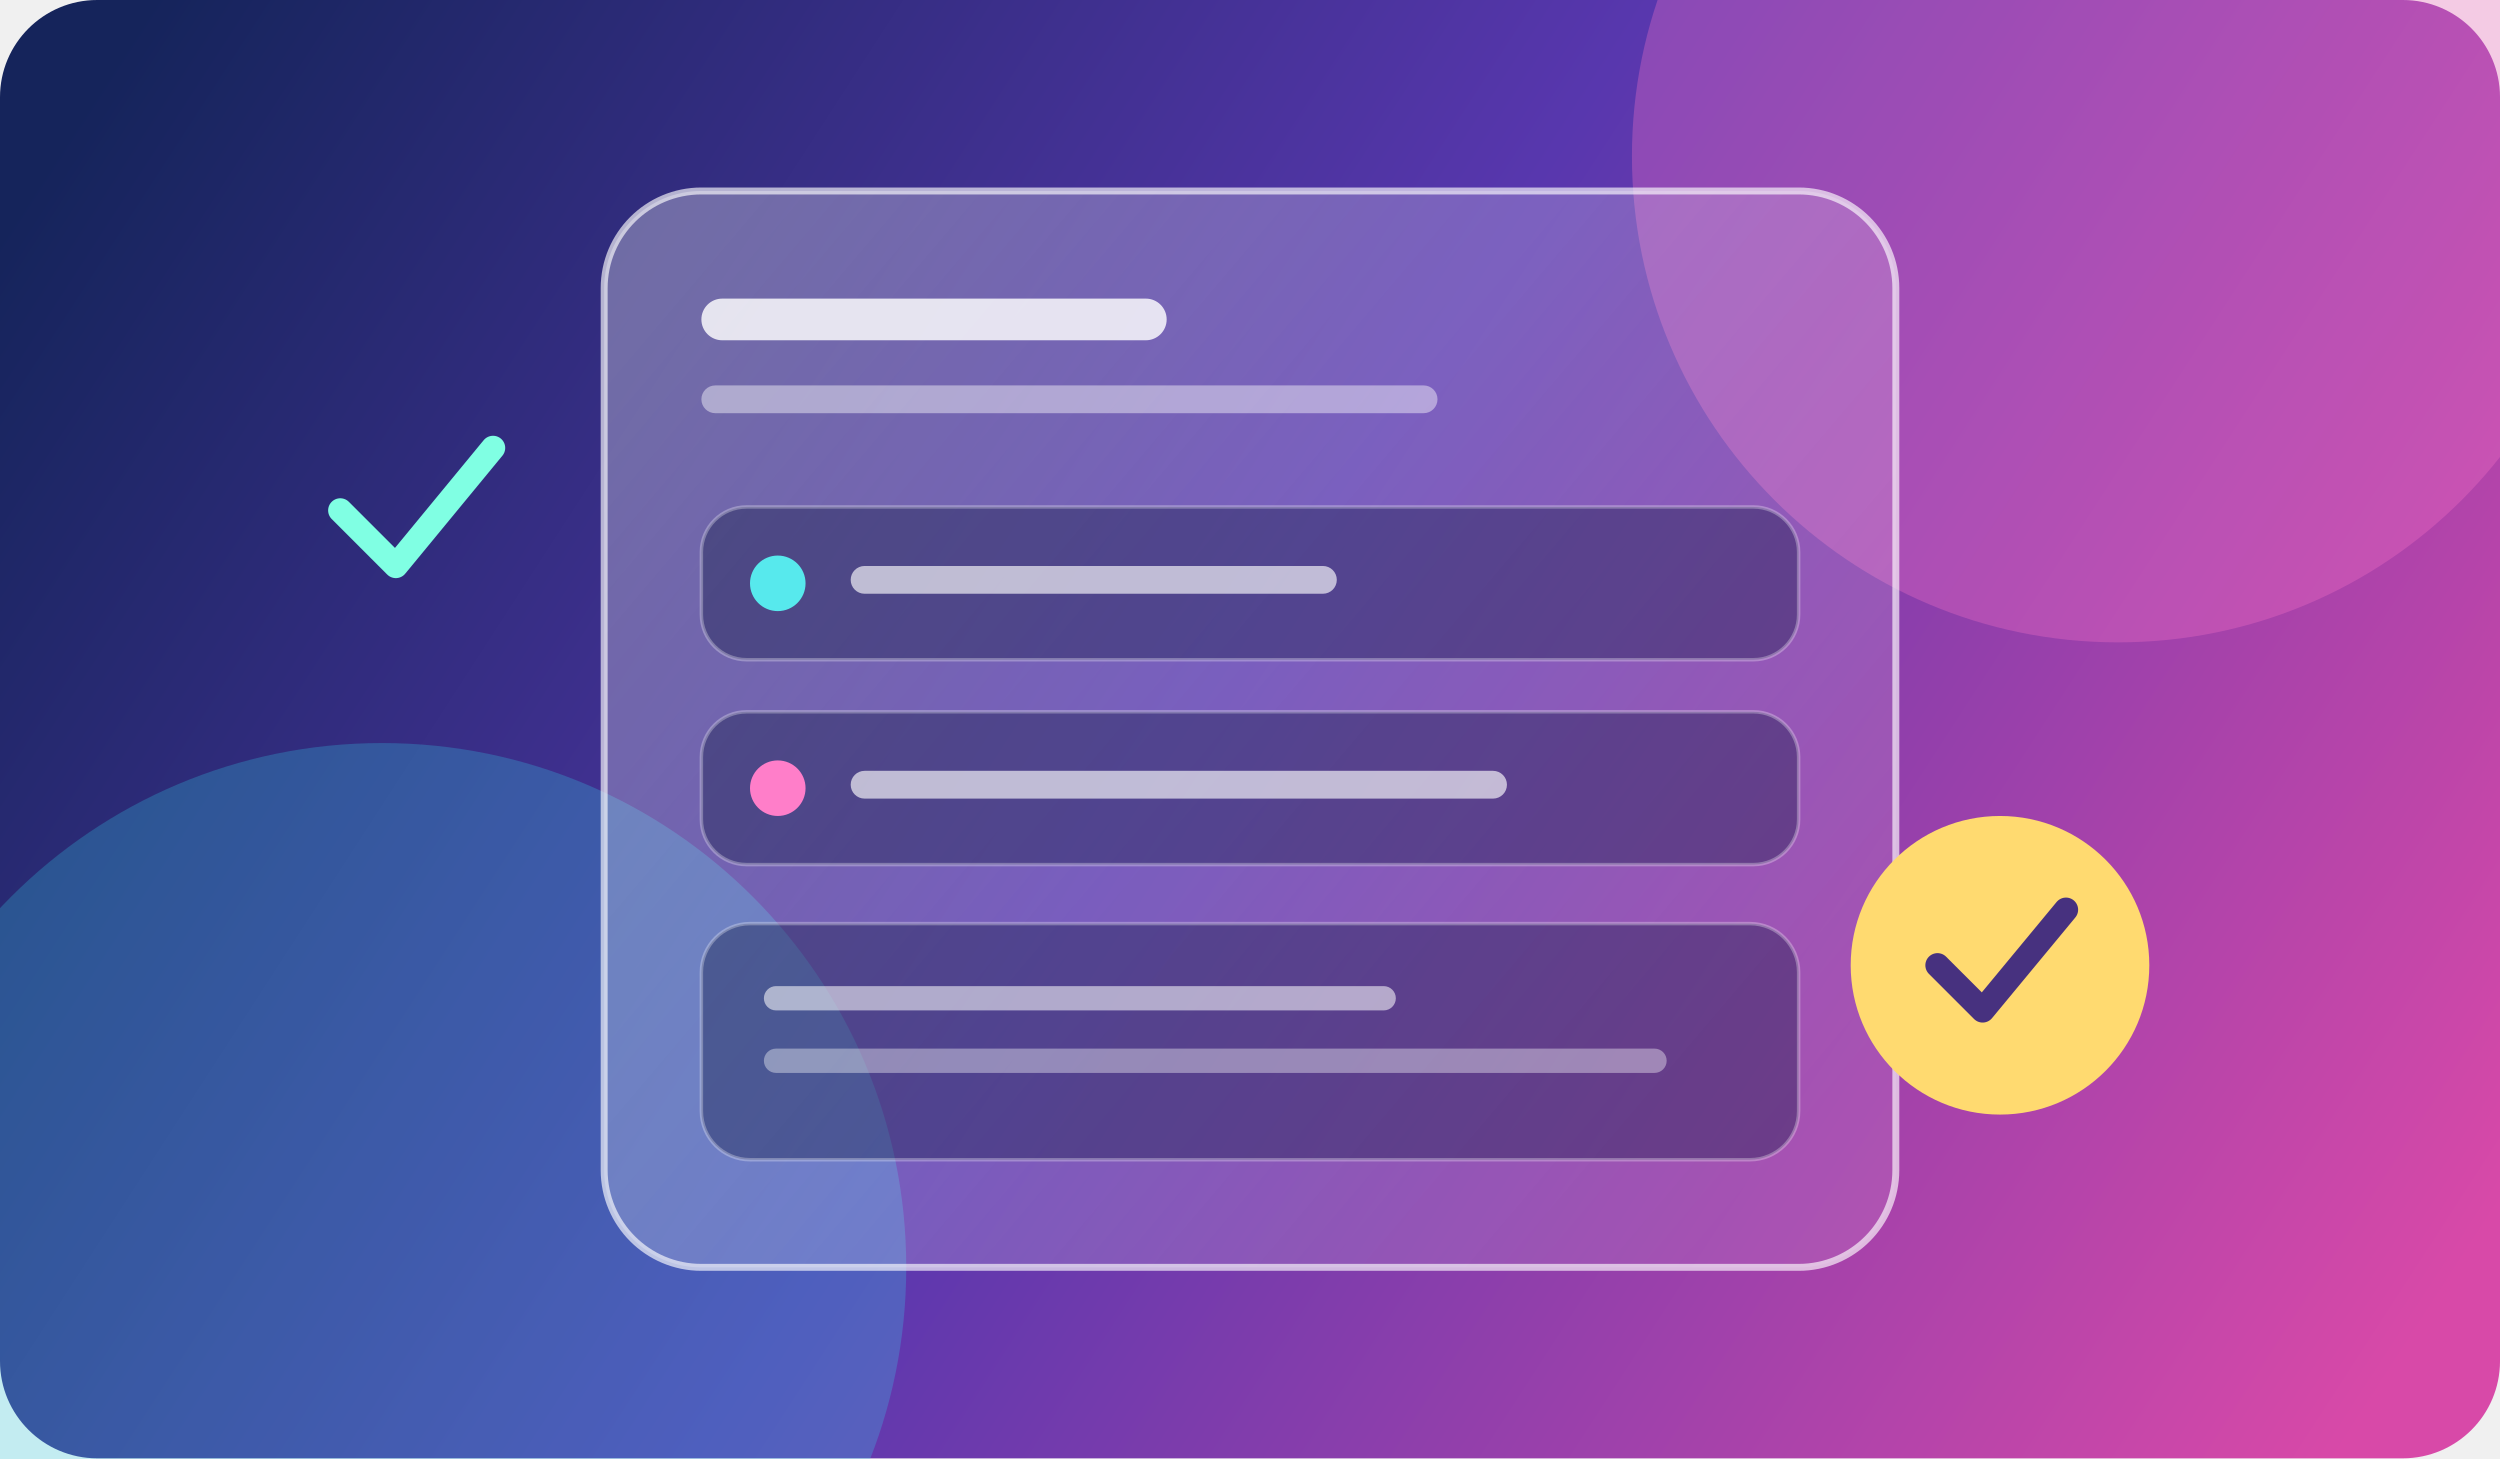
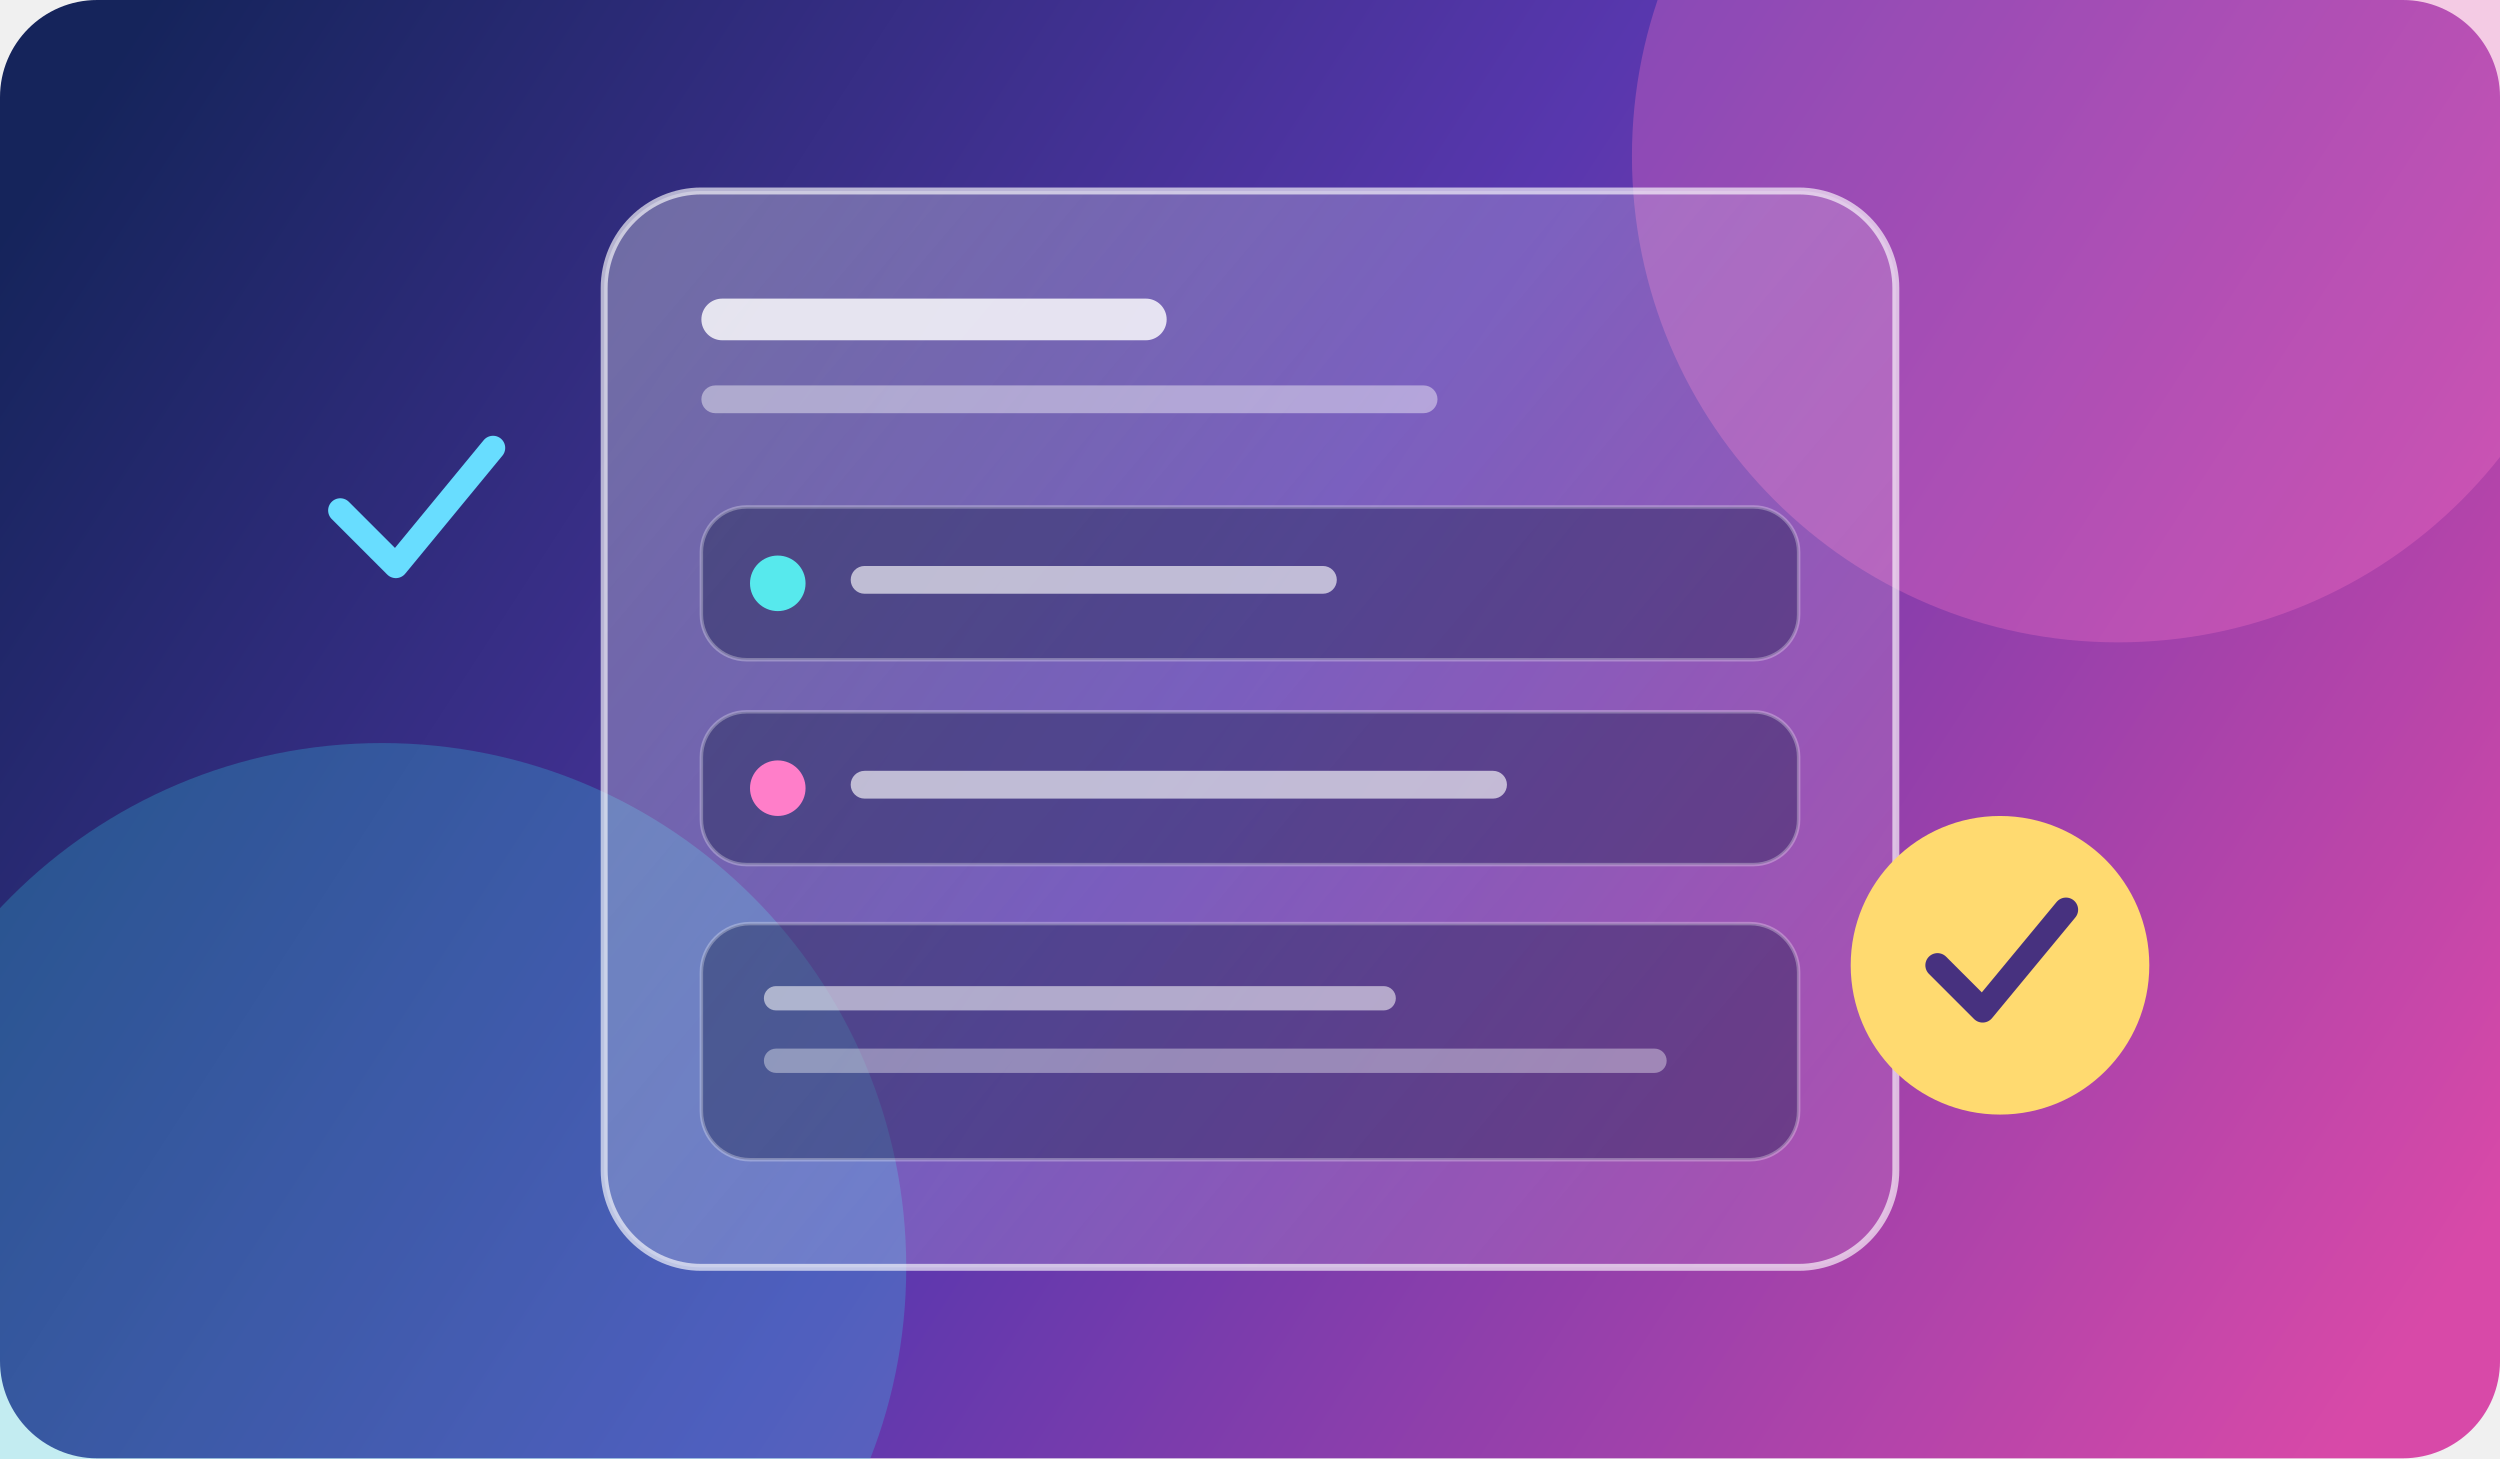
<svg xmlns="http://www.w3.org/2000/svg" viewBox="0 0 720 420" fill="none">
  <defs>
    <linearGradient id="bg" x1="40" y1="6" x2="675" y2="417" gradientUnits="userSpaceOnUse">
      <stop stop-color="#15245B" />
      <stop offset=".48" stop-color="#5837AE" />
      <stop offset="1" stop-color="#D849A8" />
    </linearGradient>
    <linearGradient id="paper" x1="192" y1="79" x2="505" y2="345" gradientUnits="userSpaceOnUse">
      <stop stop-color="#fff" stop-opacity=".3" />
      <stop offset="1" stop-color="#fff" stop-opacity=".09" />
    </linearGradient>
  </defs>
  <rect width="720" height="420" rx="28" fill="url(#bg)" />
  <circle cx="110" cy="365" r="151" fill="#32DDF4" opacity=".24" />
  <circle cx="610" cy="45" r="140" fill="#FF76C9" opacity=".3" />
  <rect x="174" y="55" width="372" height="310" rx="28" fill="url(#paper)" stroke="#fff" stroke-opacity=".64" stroke-width="2" />
  <rect x="202" y="86" width="134" height="12" rx="6" fill="#fff" fill-opacity=".82" />
  <rect x="202" y="111" width="212" height="8" rx="4" fill="#fff" fill-opacity=".43" />
  <rect x="202" y="146" width="316" height="44" rx="13" fill="#131A45" fill-opacity=".39" stroke="#fff" stroke-opacity=".29" />
  <circle cx="224" cy="168" r="8" fill="#57E9ED" />
  <rect x="245" y="163" width="140" height="8" rx="4" fill="#fff" fill-opacity=".64" />
  <rect x="202" y="205" width="316" height="44" rx="13" fill="#131A45" fill-opacity=".39" stroke="#fff" stroke-opacity=".29" />
  <circle cx="224" cy="227" r="8" fill="#FF7EC9" />
  <rect x="245" y="222" width="189" height="8" rx="4" fill="#fff" fill-opacity=".64" />
  <rect x="202" y="266" width="316" height="68" rx="14" fill="#131A45" fill-opacity=".39" stroke="#fff" stroke-opacity=".29" />
  <rect x="220" y="284" width="182" height="7" rx="3.5" fill="#fff" fill-opacity=".55" />
  <rect x="220" y="302" width="260" height="7" rx="3.5" fill="#fff" fill-opacity=".38" />
  <circle cx="576" cy="278" r="43" fill="#FFDA70" />
  <path d="m558 278 13 13 24-29" stroke="#47317F" stroke-width="7" stroke-linecap="round" stroke-linejoin="round" />
-   <path d="m98 147 16 16 28-34" stroke="#80FFE3" stroke-width="7" stroke-linecap="round" stroke-linejoin="round" />
+   <path d="m98 147 16 16 28-34" stroke="#68DDFF" stroke-width="7" stroke-linecap="round" stroke-linejoin="round" />
</svg>
